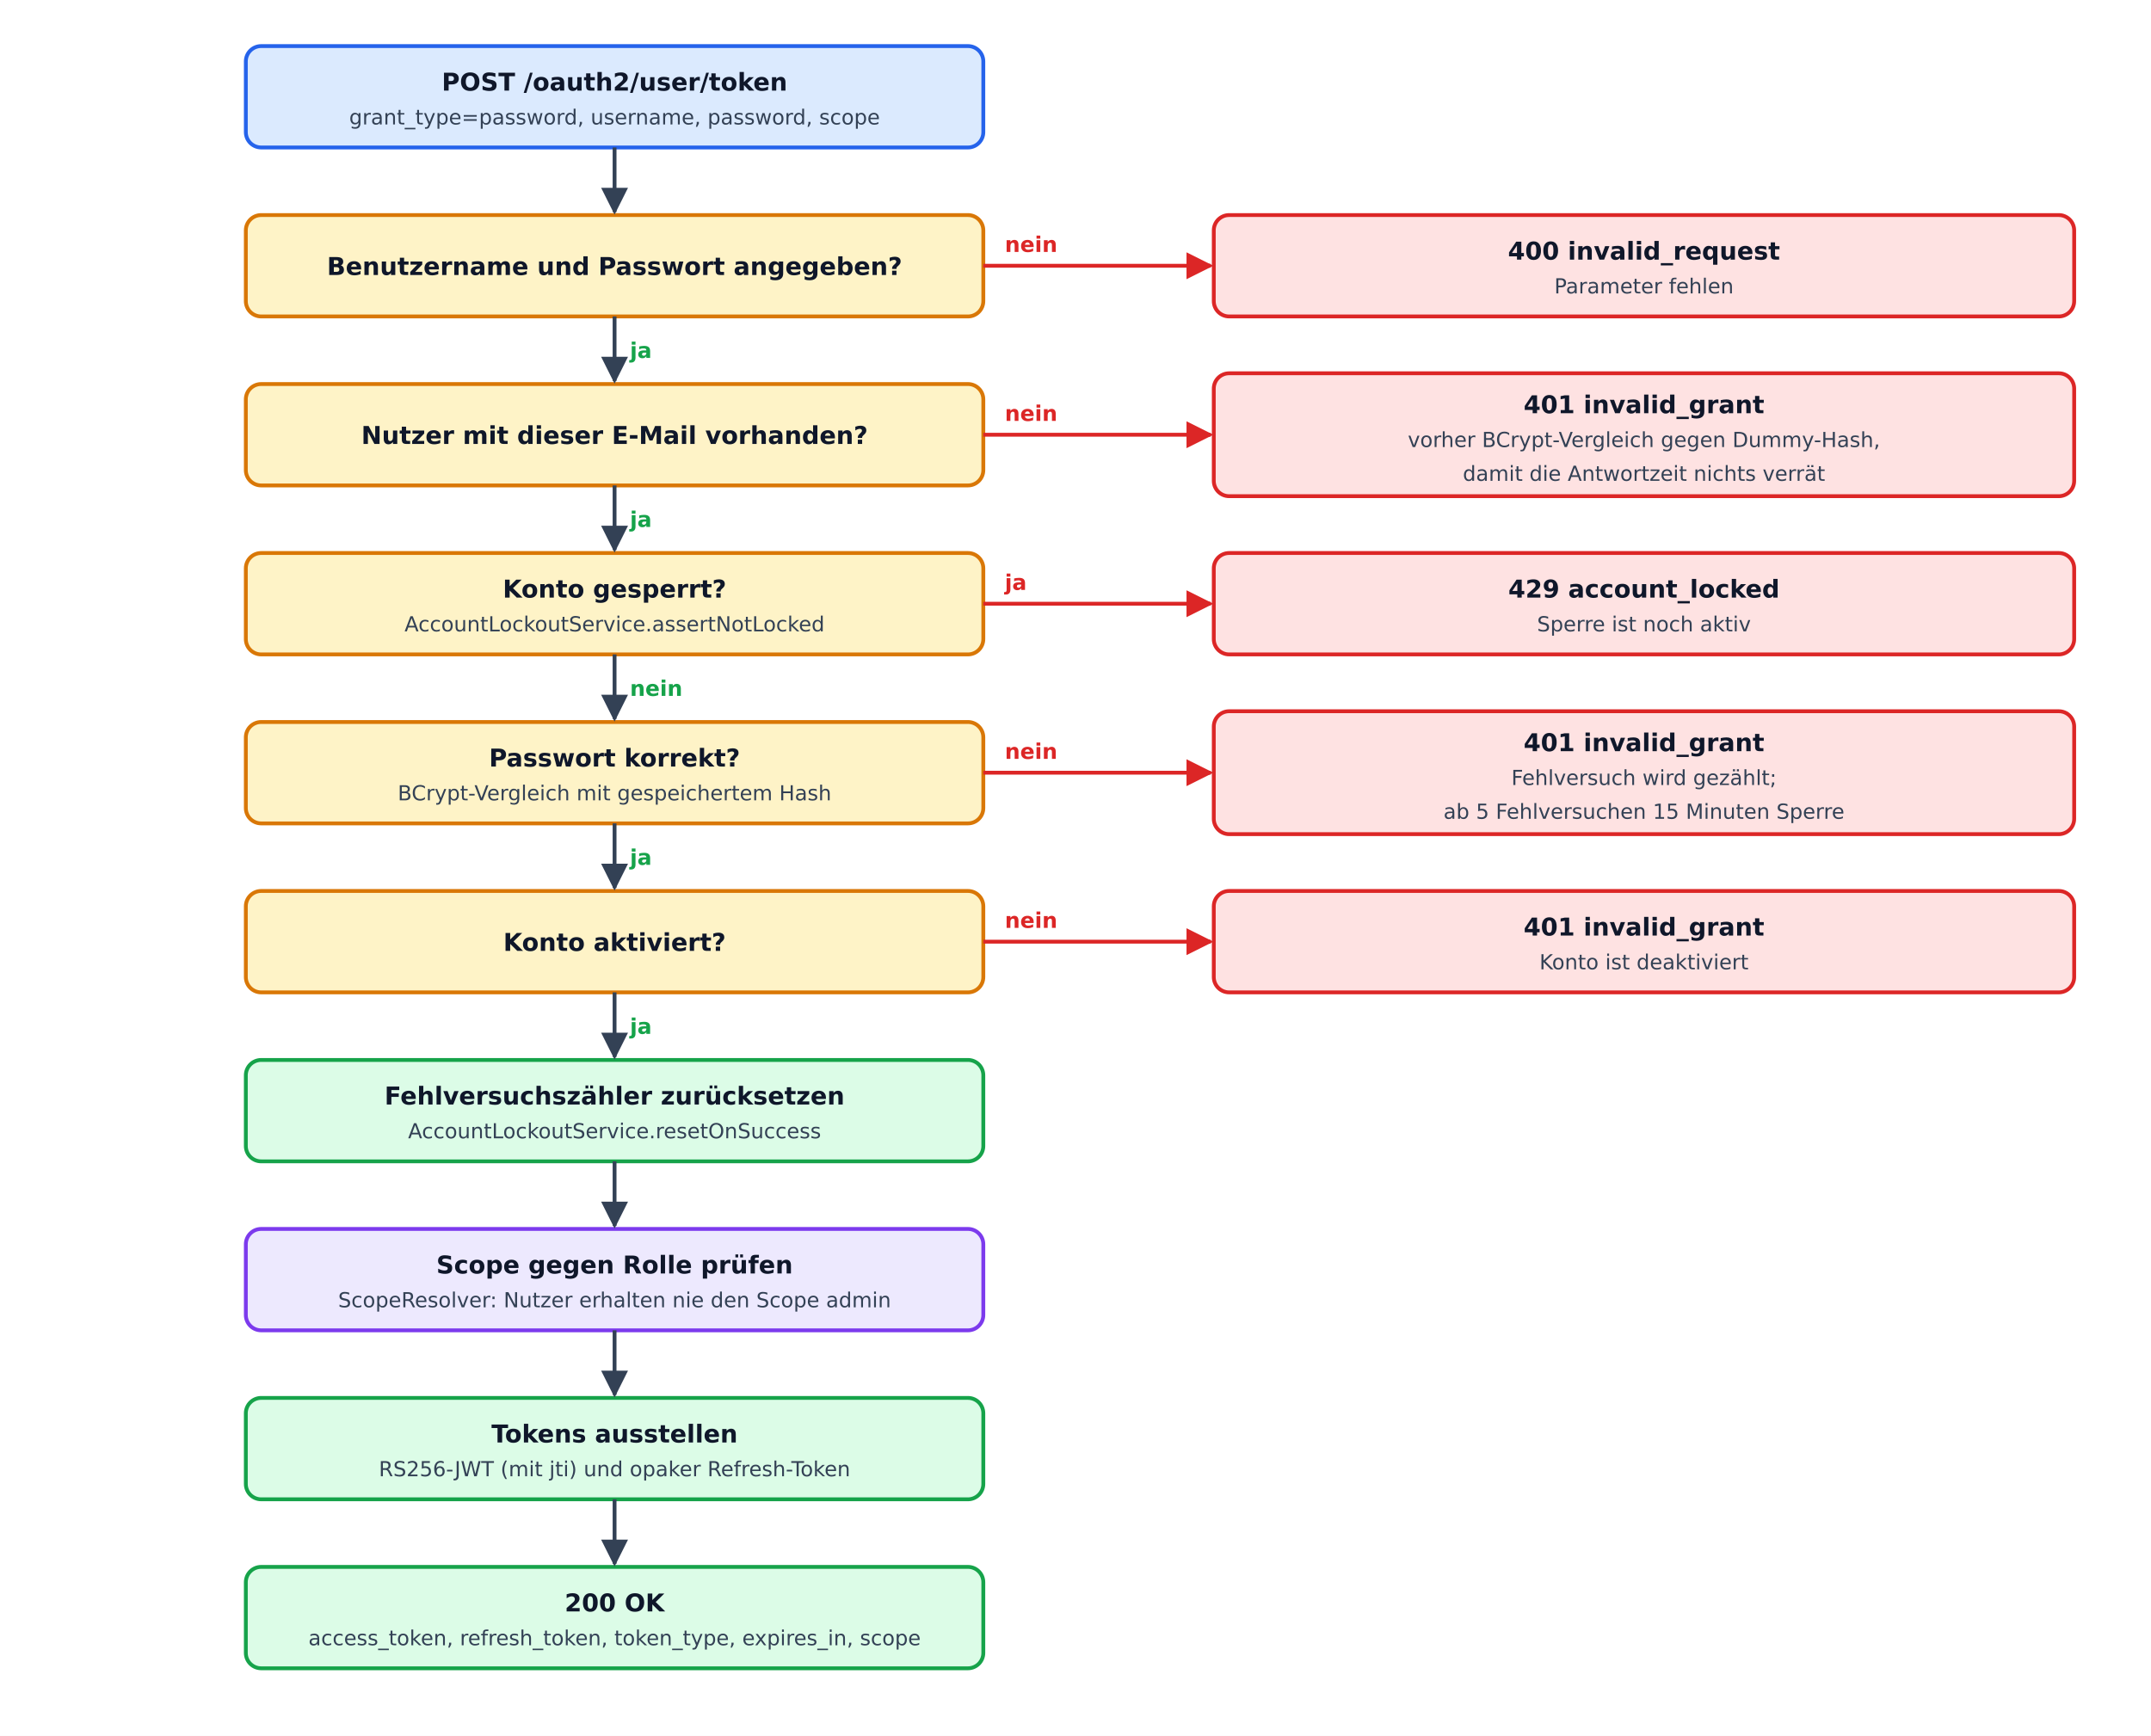
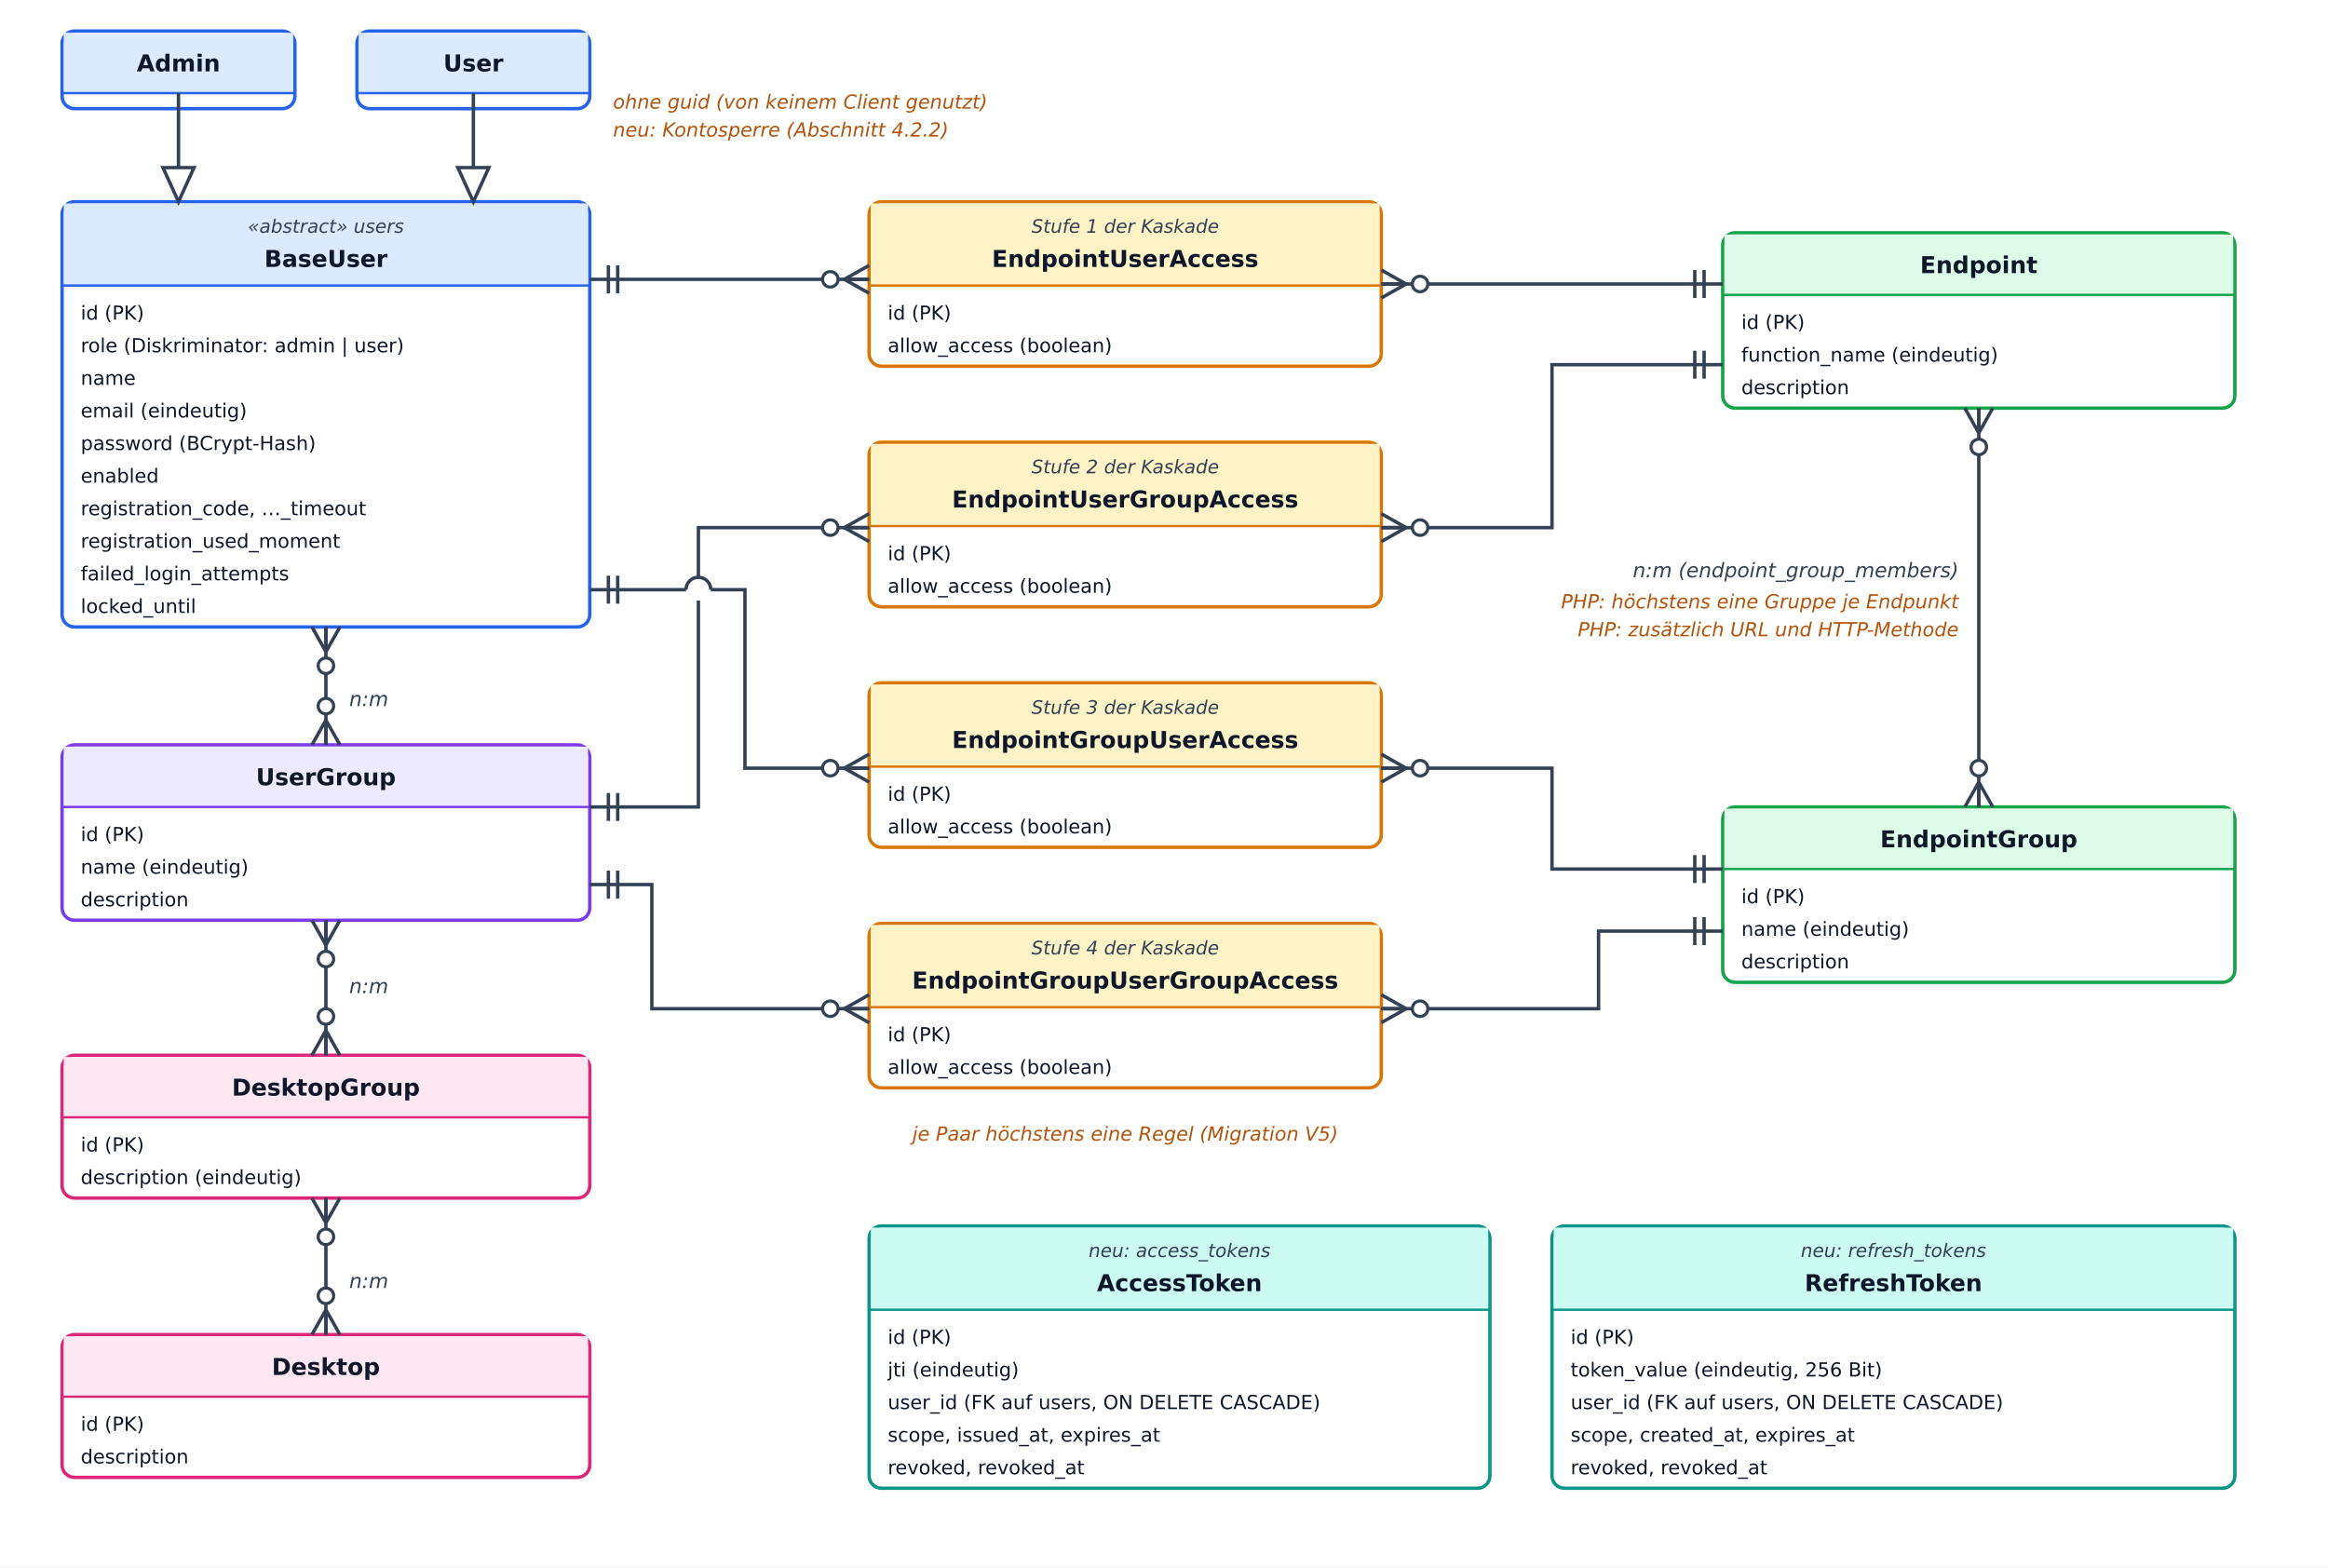
- <svg xmlns="http://www.w3.org/2000/svg" width="2800" height="2260" viewBox="0 0 1400 1130">
+ <svg xmlns="http://www.w3.org/2000/svg" width="3000" height="2020" viewBox="0 0 1500 1010">
  <defs>
    <marker id="a" viewBox="0 0 10 10" refX="9" refY="5" markerWidth="7" markerHeight="7" orient="auto">
      <path d="M0,0 L10,5 L0,10 z" fill="#334155" />
    </marker>
-     <marker id="r" viewBox="0 0 10 10" refX="9" refY="5" markerWidth="7" markerHeight="7" orient="auto">
-       <path d="M0,0 L10,5 L0,10 z" fill="#dc2626" />
-     </marker>
-     <marker id="g" viewBox="0 0 10 10" refX="9" refY="5" markerWidth="7" markerHeight="7" orient="auto">
-       <path d="M0,0 L10,5 L0,10 z" fill="#16a34a" />
+     <marker id="s" viewBox="0 0 10 10" refX="1" refY="5" markerWidth="7" markerHeight="7" orient="auto">
+       <path d="M10,0 L0,5 L10,10 z" fill="#334155" />
    </marker>
  </defs>
-   <rect width="1400" height="1130" fill="#ffffff" />
-   <rect x="160" y="30" width="480" height="66" rx="10" fill="#dbeafe" stroke="#2563eb" stroke-width="2.5" />
-   <text x="400" y="59" font-family="DejaVu Sans" font-size="16" font-weight="bold" fill="#0f172a" text-anchor="middle">POST /oauth2/user/token</text>
-   <text x="400" y="81" font-family="DejaVu Sans" font-size="13.5" fill="#334155" text-anchor="middle">grant_type=password, username, password, scope</text>
-   <rect x="160" y="140" width="480" height="66" rx="10" fill="#fef3c7" stroke="#d97706" stroke-width="2.5" />
-   <text x="400" y="179" font-family="DejaVu Sans" font-size="16" font-weight="bold" fill="#0f172a" text-anchor="middle">Benutzername und Passwort angegeben?</text>
-   <rect x="160" y="250" width="480" height="66" rx="10" fill="#fef3c7" stroke="#d97706" stroke-width="2.5" />
-   <text x="400" y="289" font-family="DejaVu Sans" font-size="16" font-weight="bold" fill="#0f172a" text-anchor="middle">Nutzer mit dieser E-Mail vorhanden?</text>
-   <rect x="160" y="360" width="480" height="66" rx="10" fill="#fef3c7" stroke="#d97706" stroke-width="2.5" />
-   <text x="400" y="389" font-family="DejaVu Sans" font-size="16" font-weight="bold" fill="#0f172a" text-anchor="middle">Konto gesperrt?</text>
-   <text x="400" y="411" font-family="DejaVu Sans" font-size="13.5" fill="#334155" text-anchor="middle">AccountLockoutService.assertNotLocked</text>
-   <rect x="160" y="470" width="480" height="66" rx="10" fill="#fef3c7" stroke="#d97706" stroke-width="2.5" />
-   <text x="400" y="499" font-family="DejaVu Sans" font-size="16" font-weight="bold" fill="#0f172a" text-anchor="middle">Passwort korrekt?</text>
-   <text x="400" y="521" font-family="DejaVu Sans" font-size="13.5" fill="#334155" text-anchor="middle">BCrypt-Vergleich mit gespeichertem Hash</text>
-   <rect x="160" y="580" width="480" height="66" rx="10" fill="#fef3c7" stroke="#d97706" stroke-width="2.5" />
-   <text x="400" y="619" font-family="DejaVu Sans" font-size="16" font-weight="bold" fill="#0f172a" text-anchor="middle">Konto aktiviert?</text>
-   <rect x="160" y="690" width="480" height="66" rx="10" fill="#dcfce7" stroke="#16a34a" stroke-width="2.5" />
-   <text x="400" y="719" font-family="DejaVu Sans" font-size="16" font-weight="bold" fill="#0f172a" text-anchor="middle">Fehlversuchszähler zurücksetzen</text>
-   <text x="400" y="741" font-family="DejaVu Sans" font-size="13.5" fill="#334155" text-anchor="middle">AccountLockoutService.resetOnSuccess</text>
-   <rect x="160" y="800" width="480" height="66" rx="10" fill="#ede9fe" stroke="#7c3aed" stroke-width="2.5" />
-   <text x="400" y="829" font-family="DejaVu Sans" font-size="16" font-weight="bold" fill="#0f172a" text-anchor="middle">Scope gegen Rolle prüfen</text>
-   <text x="400" y="851" font-family="DejaVu Sans" font-size="13.5" fill="#334155" text-anchor="middle">ScopeResolver: Nutzer erhalten nie den Scope admin</text>
-   <rect x="160" y="910" width="480" height="66" rx="10" fill="#dcfce7" stroke="#16a34a" stroke-width="2.5" />
-   <text x="400" y="939" font-family="DejaVu Sans" font-size="16" font-weight="bold" fill="#0f172a" text-anchor="middle">Tokens ausstellen</text>
-   <text x="400" y="961" font-family="DejaVu Sans" font-size="13.5" fill="#334155" text-anchor="middle">RS256-JWT (mit jti) und opaker Refresh-Token</text>
-   <rect x="160" y="1020" width="480" height="66" rx="10" fill="#dcfce7" stroke="#16a34a" stroke-width="2.5" />
-   <text x="400" y="1049" font-family="DejaVu Sans" font-size="16" font-weight="bold" fill="#0f172a" text-anchor="middle">200 OK</text>
-   <text x="400" y="1071" font-family="DejaVu Sans" font-size="13.5" fill="#334155" text-anchor="middle">access_token, refresh_token, token_type, expires_in, scope</text>
-   <path d="M400,96 L400,138" fill="none" stroke="#334155" stroke-width="2.5" marker-end="url(#a)" />
-   <path d="M400,206 L400,248" fill="none" stroke="#334155" stroke-width="2.5" marker-end="url(#a)" />
-   <text x="410" y="233" font-family="DejaVu Sans" font-size="14" font-weight="bold" fill="#16a34a" text-anchor="start">ja</text>
-   <path d="M400,316 L400,358" fill="none" stroke="#334155" stroke-width="2.5" marker-end="url(#a)" />
-   <text x="410" y="343" font-family="DejaVu Sans" font-size="14" font-weight="bold" fill="#16a34a" text-anchor="start">ja</text>
-   <path d="M400,426 L400,468" fill="none" stroke="#334155" stroke-width="2.5" marker-end="url(#a)" />
-   <text x="410" y="453" font-family="DejaVu Sans" font-size="14" font-weight="bold" fill="#16a34a" text-anchor="start">nein</text>
-   <path d="M400,536 L400,578" fill="none" stroke="#334155" stroke-width="2.5" marker-end="url(#a)" />
-   <text x="410" y="563" font-family="DejaVu Sans" font-size="14" font-weight="bold" fill="#16a34a" text-anchor="start">ja</text>
-   <path d="M400,646 L400,688" fill="none" stroke="#334155" stroke-width="2.5" marker-end="url(#a)" />
-   <text x="410" y="673" font-family="DejaVu Sans" font-size="14" font-weight="bold" fill="#16a34a" text-anchor="start">ja</text>
-   <path d="M400,756 L400,798" fill="none" stroke="#334155" stroke-width="2.5" marker-end="url(#a)" />
-   <path d="M400,866 L400,908" fill="none" stroke="#334155" stroke-width="2.5" marker-end="url(#a)" />
-   <path d="M400,976 L400,1018" fill="none" stroke="#334155" stroke-width="2.5" marker-end="url(#a)" />
-   <rect x="790" y="140" width="560" height="66" rx="10" fill="#fee2e2" stroke="#dc2626" stroke-width="2.5" />
-   <text x="1070" y="169" font-family="DejaVu Sans" font-size="16" font-weight="bold" fill="#0f172a" text-anchor="middle">400 invalid_request</text>
-   <text x="1070" y="191" font-family="DejaVu Sans" font-size="13.5" fill="#334155" text-anchor="middle">Parameter fehlen</text>
-   <path d="M640,173 L788,173" fill="none" stroke="#dc2626" stroke-width="2.5" marker-end="url(#r)" />
-   <text x="654" y="164" font-family="DejaVu Sans" font-size="14" font-weight="bold" fill="#dc2626" text-anchor="start">nein</text>
-   <rect x="790" y="243" width="560" height="80" rx="10" fill="#fee2e2" stroke="#dc2626" stroke-width="2.5" />
-   <text x="1070" y="269" font-family="DejaVu Sans" font-size="16" font-weight="bold" fill="#0f172a" text-anchor="middle">401 invalid_grant</text>
-   <text x="1070" y="291" font-family="DejaVu Sans" font-size="13.5" fill="#334155" text-anchor="middle">vorher BCrypt-Vergleich gegen Dummy-Hash,</text>
-   <text x="1070" y="313" font-family="DejaVu Sans" font-size="13.5" fill="#334155" text-anchor="middle">damit die Antwortzeit nichts verrät</text>
-   <path d="M640,283 L788,283" fill="none" stroke="#dc2626" stroke-width="2.5" marker-end="url(#r)" />
-   <text x="654" y="274" font-family="DejaVu Sans" font-size="14" font-weight="bold" fill="#dc2626" text-anchor="start">nein</text>
-   <rect x="790" y="360" width="560" height="66" rx="10" fill="#fee2e2" stroke="#dc2626" stroke-width="2.5" />
-   <text x="1070" y="389" font-family="DejaVu Sans" font-size="16" font-weight="bold" fill="#0f172a" text-anchor="middle">429 account_locked</text>
-   <text x="1070" y="411" font-family="DejaVu Sans" font-size="13.5" fill="#334155" text-anchor="middle">Sperre ist noch aktiv</text>
-   <path d="M640,393 L788,393" fill="none" stroke="#dc2626" stroke-width="2.5" marker-end="url(#r)" />
-   <text x="654" y="384" font-family="DejaVu Sans" font-size="14" font-weight="bold" fill="#dc2626" text-anchor="start">ja</text>
-   <rect x="790" y="463" width="560" height="80" rx="10" fill="#fee2e2" stroke="#dc2626" stroke-width="2.5" />
-   <text x="1070" y="489" font-family="DejaVu Sans" font-size="16" font-weight="bold" fill="#0f172a" text-anchor="middle">401 invalid_grant</text>
-   <text x="1070" y="511" font-family="DejaVu Sans" font-size="13.5" fill="#334155" text-anchor="middle">Fehlversuch wird gezählt;</text>
-   <text x="1070" y="533" font-family="DejaVu Sans" font-size="13.5" fill="#334155" text-anchor="middle">ab 5 Fehlversuchen 15 Minuten Sperre</text>
-   <path d="M640,503 L788,503" fill="none" stroke="#dc2626" stroke-width="2.5" marker-end="url(#r)" />
-   <text x="654" y="494" font-family="DejaVu Sans" font-size="14" font-weight="bold" fill="#dc2626" text-anchor="start">nein</text>
-   <rect x="790" y="580" width="560" height="66" rx="10" fill="#fee2e2" stroke="#dc2626" stroke-width="2.5" />
-   <text x="1070" y="609" font-family="DejaVu Sans" font-size="16" font-weight="bold" fill="#0f172a" text-anchor="middle">401 invalid_grant</text>
-   <text x="1070" y="631" font-family="DejaVu Sans" font-size="13.5" fill="#334155" text-anchor="middle">Konto ist deaktiviert</text>
-   <path d="M640,613 L788,613" fill="none" stroke="#dc2626" stroke-width="2.5" marker-end="url(#r)" />
-   <text x="654" y="604" font-family="DejaVu Sans" font-size="14" font-weight="bold" fill="#dc2626" text-anchor="start">nein</text>
+   <rect width="1500" height="1010" fill="#ffffff" />
+   <rect x="40" y="20" width="150" height="50" rx="8" fill="#ffffff" stroke="#2563eb" stroke-width="2.2" />
+   <path d="M41.1,21.1 h147.8 v38.9 h-147.8 z" fill="#dbeafe" />
+   <line x1="40" y1="60" x2="190" y2="60" stroke="#2563eb" stroke-width="1.5" />
+   <text x="115" y="46" font-family="DejaVu Sans" font-size="15" font-weight="bold" fill="#0f172a" text-anchor="middle">Admin</text>
+   <rect x="230" y="20" width="150" height="50" rx="8" fill="#ffffff" stroke="#2563eb" stroke-width="2.2" />
+   <path d="M231.1,21.1 h147.8 v38.9 h-147.8 z" fill="#dbeafe" />
+   <line x1="230" y1="60" x2="380" y2="60" stroke="#2563eb" stroke-width="1.5" />
+   <text x="305" y="46" font-family="DejaVu Sans" font-size="15" font-weight="bold" fill="#0f172a" text-anchor="middle">User</text>
+   <rect x="40" y="130" width="340" height="274" rx="8" fill="#ffffff" stroke="#2563eb" stroke-width="2.2" />
+   <path d="M41.1,131.1 h337.8 v52.9 h-337.8 z" fill="#dbeafe" />
+   <line x1="40" y1="184" x2="380" y2="184" stroke="#2563eb" stroke-width="1.5" />
+   <text x="210" y="150" font-family="DejaVu Sans" font-size="12" font-style="italic" fill="#334155" text-anchor="middle">«abstract» users</text>
+   <text x="210" y="172" font-family="DejaVu Sans" font-size="15" font-weight="bold" fill="#0f172a" text-anchor="middle">BaseUser</text>
+   <text x="52" y="206" font-family="DejaVu Sans" font-size="12.5" fill="#0f172a">id (PK)</text>
+   <text x="52" y="227" font-family="DejaVu Sans" font-size="12.5" fill="#0f172a">role (Diskriminator: admin | user)</text>
+   <text x="52" y="248" font-family="DejaVu Sans" font-size="12.5" fill="#0f172a">name</text>
+   <text x="52" y="269" font-family="DejaVu Sans" font-size="12.5" fill="#0f172a">email (eindeutig)</text>
+   <text x="52" y="290" font-family="DejaVu Sans" font-size="12.5" fill="#0f172a">password (BCrypt-Hash)</text>
+   <text x="52" y="311" font-family="DejaVu Sans" font-size="12.5" fill="#0f172a">enabled</text>
+   <text x="52" y="332" font-family="DejaVu Sans" font-size="12.5" fill="#0f172a">registration_code, …_timeout</text>
+   <text x="52" y="353" font-family="DejaVu Sans" font-size="12.5" fill="#0f172a">registration_used_moment</text>
+   <text x="52" y="374" font-family="DejaVu Sans" font-size="12.5" fill="#0f172a">failed_login_attempts</text>
+   <text x="52" y="395" font-family="DejaVu Sans" font-size="12.5" fill="#0f172a">locked_until</text>
+   <path d="M115,60 L115,108" stroke="#334155" stroke-width="2.2" />
+   <path d="M115,130 L105,108 L125,108 z" fill="#ffffff" stroke="#334155" stroke-width="2.2" />
+   <path d="M305,60 L305,108" stroke="#334155" stroke-width="2.2" />
+   <path d="M305,130 L295,108 L315,108 z" fill="#ffffff" stroke="#334155" stroke-width="2.2" />
+   <text x="395" y="70" font-family="DejaVu Sans" font-size="12.5" font-style="italic" fill="#b45309" text-anchor="start">ohne guid (von keinem Client genutzt)</text>
+   <text x="395" y="88" font-family="DejaVu Sans" font-size="12.5" font-style="italic" fill="#b45309" text-anchor="start">neu: Kontosperre (Abschnitt 4.2.2)</text>
+   <rect x="40" y="480" width="340" height="113" rx="8" fill="#ffffff" stroke="#7c3aed" stroke-width="2.2" />
+   <path d="M41.1,481.1 h337.8 v38.9 h-337.8 z" fill="#ede9fe" />
+   <line x1="40" y1="520" x2="380" y2="520" stroke="#7c3aed" stroke-width="1.5" />
+   <text x="210" y="506" font-family="DejaVu Sans" font-size="15" font-weight="bold" fill="#0f172a" text-anchor="middle">UserGroup</text>
+   <text x="52" y="542" font-family="DejaVu Sans" font-size="12.5" fill="#0f172a">id (PK)</text>
+   <text x="52" y="563" font-family="DejaVu Sans" font-size="12.5" fill="#0f172a">name (eindeutig)</text>
+   <text x="52" y="584" font-family="DejaVu Sans" font-size="12.5" fill="#0f172a">description</text>
+   <rect x="40" y="680" width="340" height="92" rx="8" fill="#ffffff" stroke="#db2777" stroke-width="2.2" />
+   <path d="M41.1,681.1 h337.8 v38.9 h-337.8 z" fill="#fce7f3" />
+   <line x1="40" y1="720" x2="380" y2="720" stroke="#db2777" stroke-width="1.5" />
+   <text x="210" y="706" font-family="DejaVu Sans" font-size="15" font-weight="bold" fill="#0f172a" text-anchor="middle">DesktopGroup</text>
+   <text x="52" y="742" font-family="DejaVu Sans" font-size="12.5" fill="#0f172a">id (PK)</text>
+   <text x="52" y="763" font-family="DejaVu Sans" font-size="12.5" fill="#0f172a">description (eindeutig)</text>
+   <rect x="40" y="860" width="340" height="92" rx="8" fill="#ffffff" stroke="#db2777" stroke-width="2.2" />
+   <path d="M41.1,861.1 h337.8 v38.9 h-337.8 z" fill="#fce7f3" />
+   <line x1="40" y1="900" x2="380" y2="900" stroke="#db2777" stroke-width="1.5" />
+   <text x="210" y="886" font-family="DejaVu Sans" font-size="15" font-weight="bold" fill="#0f172a" text-anchor="middle">Desktop</text>
+   <text x="52" y="922" font-family="DejaVu Sans" font-size="12.5" fill="#0f172a">id (PK)</text>
+   <text x="52" y="943" font-family="DejaVu Sans" font-size="12.5" fill="#0f172a">description</text>
+   <path d="M210,404 L210,480" fill="none" stroke="#334155" stroke-width="2.2" />
+   <line x1="210" y1="420" x2="219" y2="404" stroke="#334155" stroke-width="2.2" />
+   <line x1="210" y1="420" x2="210" y2="404" stroke="#334155" stroke-width="2.2" />
+   <line x1="210" y1="420" x2="201" y2="404" stroke="#334155" stroke-width="2.2" />
+   <circle cx="210" cy="429" r="5" fill="#ffffff" stroke="#334155" stroke-width="2" />
+   <line x1="210" y1="464" x2="201" y2="480" stroke="#334155" stroke-width="2.2" />
+   <line x1="210" y1="464" x2="210" y2="480" stroke="#334155" stroke-width="2.2" />
+   <line x1="210" y1="464" x2="219" y2="480" stroke="#334155" stroke-width="2.2" />
+   <circle cx="210" cy="455" r="5" fill="#ffffff" stroke="#334155" stroke-width="2" />
+   <text x="225" y="455" font-family="DejaVu Sans" font-size="13" font-style="italic" fill="#334155" text-anchor="start">n:m</text>
+   <path d="M210,593 L210,680" fill="none" stroke="#334155" stroke-width="2.2" />
+   <line x1="210" y1="609" x2="219" y2="593" stroke="#334155" stroke-width="2.2" />
+   <line x1="210" y1="609" x2="210" y2="593" stroke="#334155" stroke-width="2.2" />
+   <line x1="210" y1="609" x2="201" y2="593" stroke="#334155" stroke-width="2.2" />
+   <circle cx="210" cy="618" r="5" fill="#ffffff" stroke="#334155" stroke-width="2" />
+   <line x1="210" y1="664" x2="201" y2="680" stroke="#334155" stroke-width="2.2" />
+   <line x1="210" y1="664" x2="210" y2="680" stroke="#334155" stroke-width="2.2" />
+   <line x1="210" y1="664" x2="219" y2="680" stroke="#334155" stroke-width="2.2" />
+   <circle cx="210" cy="655" r="5" fill="#ffffff" stroke="#334155" stroke-width="2" />
+   <text x="225" y="640" font-family="DejaVu Sans" font-size="13" font-style="italic" fill="#334155" text-anchor="start">n:m</text>
+   <path d="M210,772 L210,860" fill="none" stroke="#334155" stroke-width="2.2" />
+   <line x1="210" y1="788" x2="219" y2="772" stroke="#334155" stroke-width="2.2" />
+   <line x1="210" y1="788" x2="210" y2="772" stroke="#334155" stroke-width="2.2" />
+   <line x1="210" y1="788" x2="201" y2="772" stroke="#334155" stroke-width="2.2" />
+   <circle cx="210" cy="797" r="5" fill="#ffffff" stroke="#334155" stroke-width="2" />
+   <line x1="210" y1="844" x2="201" y2="860" stroke="#334155" stroke-width="2.2" />
+   <line x1="210" y1="844" x2="210" y2="860" stroke="#334155" stroke-width="2.2" />
+   <line x1="210" y1="844" x2="219" y2="860" stroke="#334155" stroke-width="2.2" />
+   <circle cx="210" cy="835" r="5" fill="#ffffff" stroke="#334155" stroke-width="2" />
+   <text x="225" y="830" font-family="DejaVu Sans" font-size="13" font-style="italic" fill="#334155" text-anchor="start">n:m</text>
+   <rect x="560" y="130" width="330" height="106" rx="8" fill="#ffffff" stroke="#d97706" stroke-width="2.2" />
+   <path d="M561.1,131.1 h327.8 v52.9 h-327.8 z" fill="#fef3c7" />
+   <line x1="560" y1="184" x2="890" y2="184" stroke="#d97706" stroke-width="1.5" />
+   <text x="725" y="150" font-family="DejaVu Sans" font-size="12" font-style="italic" fill="#334155" text-anchor="middle">Stufe 1 der Kaskade</text>
+   <text x="725" y="172" font-family="DejaVu Sans" font-size="15" font-weight="bold" fill="#0f172a" text-anchor="middle">EndpointUserAccess</text>
+   <text x="572" y="206" font-family="DejaVu Sans" font-size="12.5" fill="#0f172a">id (PK)</text>
+   <text x="572" y="227" font-family="DejaVu Sans" font-size="12.5" fill="#0f172a">allow_access (boolean)</text>
+   <rect x="560" y="285" width="330" height="106" rx="8" fill="#ffffff" stroke="#d97706" stroke-width="2.2" />
+   <path d="M561.1,286.1 h327.8 v52.9 h-327.8 z" fill="#fef3c7" />
+   <line x1="560" y1="339" x2="890" y2="339" stroke="#d97706" stroke-width="1.5" />
+   <text x="725" y="305" font-family="DejaVu Sans" font-size="12" font-style="italic" fill="#334155" text-anchor="middle">Stufe 2 der Kaskade</text>
+   <text x="725" y="327" font-family="DejaVu Sans" font-size="15" font-weight="bold" fill="#0f172a" text-anchor="middle">EndpointUserGroupAccess</text>
+   <text x="572" y="361" font-family="DejaVu Sans" font-size="12.5" fill="#0f172a">id (PK)</text>
+   <text x="572" y="382" font-family="DejaVu Sans" font-size="12.5" fill="#0f172a">allow_access (boolean)</text>
+   <rect x="560" y="440" width="330" height="106" rx="8" fill="#ffffff" stroke="#d97706" stroke-width="2.2" />
+   <path d="M561.1,441.1 h327.8 v52.9 h-327.8 z" fill="#fef3c7" />
+   <line x1="560" y1="494" x2="890" y2="494" stroke="#d97706" stroke-width="1.5" />
+   <text x="725" y="460" font-family="DejaVu Sans" font-size="12" font-style="italic" fill="#334155" text-anchor="middle">Stufe 3 der Kaskade</text>
+   <text x="725" y="482" font-family="DejaVu Sans" font-size="15" font-weight="bold" fill="#0f172a" text-anchor="middle">EndpointGroupUserAccess</text>
+   <text x="572" y="516" font-family="DejaVu Sans" font-size="12.5" fill="#0f172a">id (PK)</text>
+   <text x="572" y="537" font-family="DejaVu Sans" font-size="12.5" fill="#0f172a">allow_access (boolean)</text>
+   <rect x="560" y="595" width="330" height="106" rx="8" fill="#ffffff" stroke="#d97706" stroke-width="2.2" />
+   <path d="M561.1,596.1 h327.8 v52.9 h-327.8 z" fill="#fef3c7" />
+   <line x1="560" y1="649" x2="890" y2="649" stroke="#d97706" stroke-width="1.5" />
+   <text x="725" y="615" font-family="DejaVu Sans" font-size="12" font-style="italic" fill="#334155" text-anchor="middle">Stufe 4 der Kaskade</text>
+   <text x="725" y="637" font-family="DejaVu Sans" font-size="15" font-weight="bold" fill="#0f172a" text-anchor="middle">EndpointGroupUserGroupAccess</text>
+   <text x="572" y="671" font-family="DejaVu Sans" font-size="12.5" fill="#0f172a">id (PK)</text>
+   <text x="572" y="692" font-family="DejaVu Sans" font-size="12.5" fill="#0f172a">allow_access (boolean)</text>
+   <text x="725" y="735" font-family="DejaVu Sans" font-size="12.5" font-style="italic" fill="#b45309" text-anchor="middle">je Paar höchstens eine Regel (Migration V5)</text>
+   <rect x="1110" y="150" width="330" height="113" rx="8" fill="#ffffff" stroke="#16a34a" stroke-width="2.2" />
+   <path d="M1111.1,151.1 h327.8 v38.9 h-327.8 z" fill="#dcfce7" />
+   <line x1="1110" y1="190" x2="1440" y2="190" stroke="#16a34a" stroke-width="1.5" />
+   <text x="1275" y="176" font-family="DejaVu Sans" font-size="15" font-weight="bold" fill="#0f172a" text-anchor="middle">Endpoint</text>
+   <text x="1122" y="212" font-family="DejaVu Sans" font-size="12.5" fill="#0f172a">id (PK)</text>
+   <text x="1122" y="233" font-family="DejaVu Sans" font-size="12.5" fill="#0f172a">function_name (eindeutig)</text>
+   <text x="1122" y="254" font-family="DejaVu Sans" font-size="12.5" fill="#0f172a">description</text>
+   <rect x="1110" y="520" width="330" height="113" rx="8" fill="#ffffff" stroke="#16a34a" stroke-width="2.2" />
+   <path d="M1111.1,521.1 h327.8 v38.9 h-327.8 z" fill="#dcfce7" />
+   <line x1="1110" y1="560" x2="1440" y2="560" stroke="#16a34a" stroke-width="1.5" />
+   <text x="1275" y="546" font-family="DejaVu Sans" font-size="15" font-weight="bold" fill="#0f172a" text-anchor="middle">EndpointGroup</text>
+   <text x="1122" y="582" font-family="DejaVu Sans" font-size="12.5" fill="#0f172a">id (PK)</text>
+   <text x="1122" y="603" font-family="DejaVu Sans" font-size="12.5" fill="#0f172a">name (eindeutig)</text>
+   <text x="1122" y="624" font-family="DejaVu Sans" font-size="12.5" fill="#0f172a">description</text>
+   <path d="M1275,263 L1275,520" fill="none" stroke="#334155" stroke-width="2.2" />
+   <line x1="1275" y1="279" x2="1284" y2="263" stroke="#334155" stroke-width="2.2" />
+   <line x1="1275" y1="279" x2="1275" y2="263" stroke="#334155" stroke-width="2.2" />
+   <line x1="1275" y1="279" x2="1266" y2="263" stroke="#334155" stroke-width="2.2" />
+   <circle cx="1275" cy="288" r="5" fill="#ffffff" stroke="#334155" stroke-width="2" />
+   <line x1="1275" y1="504" x2="1266" y2="520" stroke="#334155" stroke-width="2.2" />
+   <line x1="1275" y1="504" x2="1275" y2="520" stroke="#334155" stroke-width="2.2" />
+   <line x1="1275" y1="504" x2="1284" y2="520" stroke="#334155" stroke-width="2.2" />
+   <circle cx="1275" cy="495" r="5" fill="#ffffff" stroke="#334155" stroke-width="2" />
+   <text x="1262" y="372" font-family="DejaVu Sans" font-size="13" font-style="italic" fill="#334155" text-anchor="end">n:m (endpoint_group_members)</text>
+   <text x="1262" y="392" font-family="DejaVu Sans" font-size="12.5" font-style="italic" fill="#b45309" text-anchor="end">PHP: höchstens eine Gruppe je Endpunkt</text>
+   <text x="1262" y="410" font-family="DejaVu Sans" font-size="12.5" font-style="italic" fill="#b45309" text-anchor="end">PHP: zusätzlich URL und HTTP-Methode</text>
+   <path d="M380,180 L560,180" fill="none" stroke="#334155" stroke-width="2.2" />
+   <line x1="392" y1="189" x2="392" y2="171" stroke="#334155" stroke-width="2.2" />
+   <line x1="398" y1="189" x2="398" y2="171" stroke="#334155" stroke-width="2.2" />
+   <line x1="544" y1="180" x2="560" y2="189" stroke="#334155" stroke-width="2.2" />
+   <line x1="544" y1="180" x2="560" y2="180" stroke="#334155" stroke-width="2.2" />
+   <line x1="544" y1="180" x2="560" y2="171" stroke="#334155" stroke-width="2.2" />
+   <circle cx="535" cy="180" r="5" fill="#ffffff" stroke="#334155" stroke-width="2" />
+   <path d="M380,380 L480,380 L480,495 L560,495" fill="none" stroke="#334155" stroke-width="2.2" />
+   <line x1="392" y1="389" x2="392" y2="371" stroke="#334155" stroke-width="2.2" />
+   <line x1="398" y1="389" x2="398" y2="371" stroke="#334155" stroke-width="2.2" />
+   <line x1="544" y1="495" x2="560" y2="504" stroke="#334155" stroke-width="2.2" />
+   <line x1="544" y1="495" x2="560" y2="495" stroke="#334155" stroke-width="2.2" />
+   <line x1="544" y1="495" x2="560" y2="486" stroke="#334155" stroke-width="2.2" />
+   <circle cx="535" cy="495" r="5" fill="#ffffff" stroke="#334155" stroke-width="2" />
+   <path d="M380,520 L450,520 L450,340 L560,340" fill="none" stroke="#334155" stroke-width="2.2" />
+   <line x1="392" y1="529" x2="392" y2="511" stroke="#334155" stroke-width="2.2" />
+   <line x1="398" y1="529" x2="398" y2="511" stroke="#334155" stroke-width="2.2" />
+   <line x1="544" y1="340" x2="560" y2="349" stroke="#334155" stroke-width="2.2" />
+   <line x1="544" y1="340" x2="560" y2="340" stroke="#334155" stroke-width="2.2" />
+   <line x1="544" y1="340" x2="560" y2="331" stroke="#334155" stroke-width="2.2" />
+   <circle cx="535" cy="340" r="5" fill="#ffffff" stroke="#334155" stroke-width="2" />
+   <rect x="442" y="373" width="16" height="14" fill="#ffffff" />
+   <path d="M442,380 A8,8 0 0 1 458,380" fill="none" stroke="#334155" stroke-width="2.2" />
+   <path d="M380,570 L420,570 L420,650 L560,650" fill="none" stroke="#334155" stroke-width="2.2" />
+   <line x1="392" y1="579" x2="392" y2="561" stroke="#334155" stroke-width="2.2" />
+   <line x1="398" y1="579" x2="398" y2="561" stroke="#334155" stroke-width="2.2" />
+   <line x1="544" y1="650" x2="560" y2="659" stroke="#334155" stroke-width="2.2" />
+   <line x1="544" y1="650" x2="560" y2="650" stroke="#334155" stroke-width="2.2" />
+   <line x1="544" y1="650" x2="560" y2="641" stroke="#334155" stroke-width="2.2" />
+   <circle cx="535" cy="650" r="5" fill="#ffffff" stroke="#334155" stroke-width="2" />
+   <path d="M1110,183 L890,183" fill="none" stroke="#334155" stroke-width="2.2" />
+   <line x1="1098" y1="174" x2="1098" y2="192" stroke="#334155" stroke-width="2.2" />
+   <line x1="1092" y1="174" x2="1092" y2="192" stroke="#334155" stroke-width="2.2" />
+   <line x1="906" y1="183" x2="890" y2="174" stroke="#334155" stroke-width="2.2" />
+   <line x1="906" y1="183" x2="890" y2="183" stroke="#334155" stroke-width="2.2" />
+   <line x1="906" y1="183" x2="890" y2="192" stroke="#334155" stroke-width="2.2" />
+   <circle cx="915" cy="183" r="5" fill="#ffffff" stroke="#334155" stroke-width="2" />
+   <path d="M1110,235 L1000,235 L1000,340 L890,340" fill="none" stroke="#334155" stroke-width="2.2" />
+   <line x1="1098" y1="226" x2="1098" y2="244" stroke="#334155" stroke-width="2.2" />
+   <line x1="1092" y1="226" x2="1092" y2="244" stroke="#334155" stroke-width="2.2" />
+   <line x1="906" y1="340" x2="890" y2="331" stroke="#334155" stroke-width="2.2" />
+   <line x1="906" y1="340" x2="890" y2="340" stroke="#334155" stroke-width="2.2" />
+   <line x1="906" y1="340" x2="890" y2="349" stroke="#334155" stroke-width="2.2" />
+   <circle cx="915" cy="340" r="5" fill="#ffffff" stroke="#334155" stroke-width="2" />
+   <path d="M1110,560 L1000,560 L1000,495 L890,495" fill="none" stroke="#334155" stroke-width="2.2" />
+   <line x1="1098" y1="551" x2="1098" y2="569" stroke="#334155" stroke-width="2.2" />
+   <line x1="1092" y1="551" x2="1092" y2="569" stroke="#334155" stroke-width="2.2" />
+   <line x1="906" y1="495" x2="890" y2="486" stroke="#334155" stroke-width="2.2" />
+   <line x1="906" y1="495" x2="890" y2="495" stroke="#334155" stroke-width="2.2" />
+   <line x1="906" y1="495" x2="890" y2="504" stroke="#334155" stroke-width="2.2" />
+   <circle cx="915" cy="495" r="5" fill="#ffffff" stroke="#334155" stroke-width="2" />
+   <path d="M1110,600 L1030,600 L1030,650 L890,650" fill="none" stroke="#334155" stroke-width="2.2" />
+   <line x1="1098" y1="591" x2="1098" y2="609" stroke="#334155" stroke-width="2.2" />
+   <line x1="1092" y1="591" x2="1092" y2="609" stroke="#334155" stroke-width="2.2" />
+   <line x1="906" y1="650" x2="890" y2="641" stroke="#334155" stroke-width="2.2" />
+   <line x1="906" y1="650" x2="890" y2="650" stroke="#334155" stroke-width="2.2" />
+   <line x1="906" y1="650" x2="890" y2="659" stroke="#334155" stroke-width="2.2" />
+   <circle cx="915" cy="650" r="5" fill="#ffffff" stroke="#334155" stroke-width="2" />
+   <rect x="560" y="790" width="400" height="169" rx="8" fill="#ffffff" stroke="#0d9488" stroke-width="2.2" />
+   <path d="M561.1,791.1 h397.8 v52.9 h-397.8 z" fill="#ccfbf1" />
+   <line x1="560" y1="844" x2="960" y2="844" stroke="#0d9488" stroke-width="1.5" />
+   <text x="760" y="810" font-family="DejaVu Sans" font-size="12" font-style="italic" fill="#334155" text-anchor="middle">neu: access_tokens</text>
+   <text x="760" y="832" font-family="DejaVu Sans" font-size="15" font-weight="bold" fill="#0f172a" text-anchor="middle">AccessToken</text>
+   <text x="572" y="866" font-family="DejaVu Sans" font-size="12.5" fill="#0f172a">id (PK)</text>
+   <text x="572" y="887" font-family="DejaVu Sans" font-size="12.5" fill="#0f172a">jti (eindeutig)</text>
+   <text x="572" y="908" font-family="DejaVu Sans" font-size="12.5" fill="#0f172a">user_id (FK auf users, ON DELETE CASCADE)</text>
+   <text x="572" y="929" font-family="DejaVu Sans" font-size="12.5" fill="#0f172a">scope, issued_at, expires_at</text>
+   <text x="572" y="950" font-family="DejaVu Sans" font-size="12.5" fill="#0f172a">revoked, revoked_at</text>
+   <rect x="1000" y="790" width="440" height="169" rx="8" fill="#ffffff" stroke="#0d9488" stroke-width="2.2" />
+   <path d="M1001.1,791.1 h437.8 v52.9 h-437.8 z" fill="#ccfbf1" />
+   <line x1="1000" y1="844" x2="1440" y2="844" stroke="#0d9488" stroke-width="1.5" />
+   <text x="1220" y="810" font-family="DejaVu Sans" font-size="12" font-style="italic" fill="#334155" text-anchor="middle">neu: refresh_tokens</text>
+   <text x="1220" y="832" font-family="DejaVu Sans" font-size="15" font-weight="bold" fill="#0f172a" text-anchor="middle">RefreshToken</text>
+   <text x="1012" y="866" font-family="DejaVu Sans" font-size="12.5" fill="#0f172a">id (PK)</text>
+   <text x="1012" y="887" font-family="DejaVu Sans" font-size="12.5" fill="#0f172a">token_value (eindeutig, 256 Bit)</text>
+   <text x="1012" y="908" font-family="DejaVu Sans" font-size="12.5" fill="#0f172a">user_id (FK auf users, ON DELETE CASCADE)</text>
+   <text x="1012" y="929" font-family="DejaVu Sans" font-size="12.5" fill="#0f172a">scope, created_at, expires_at</text>
+   <text x="1012" y="950" font-family="DejaVu Sans" font-size="12.5" fill="#0f172a">revoked, revoked_at</text>
</svg>
